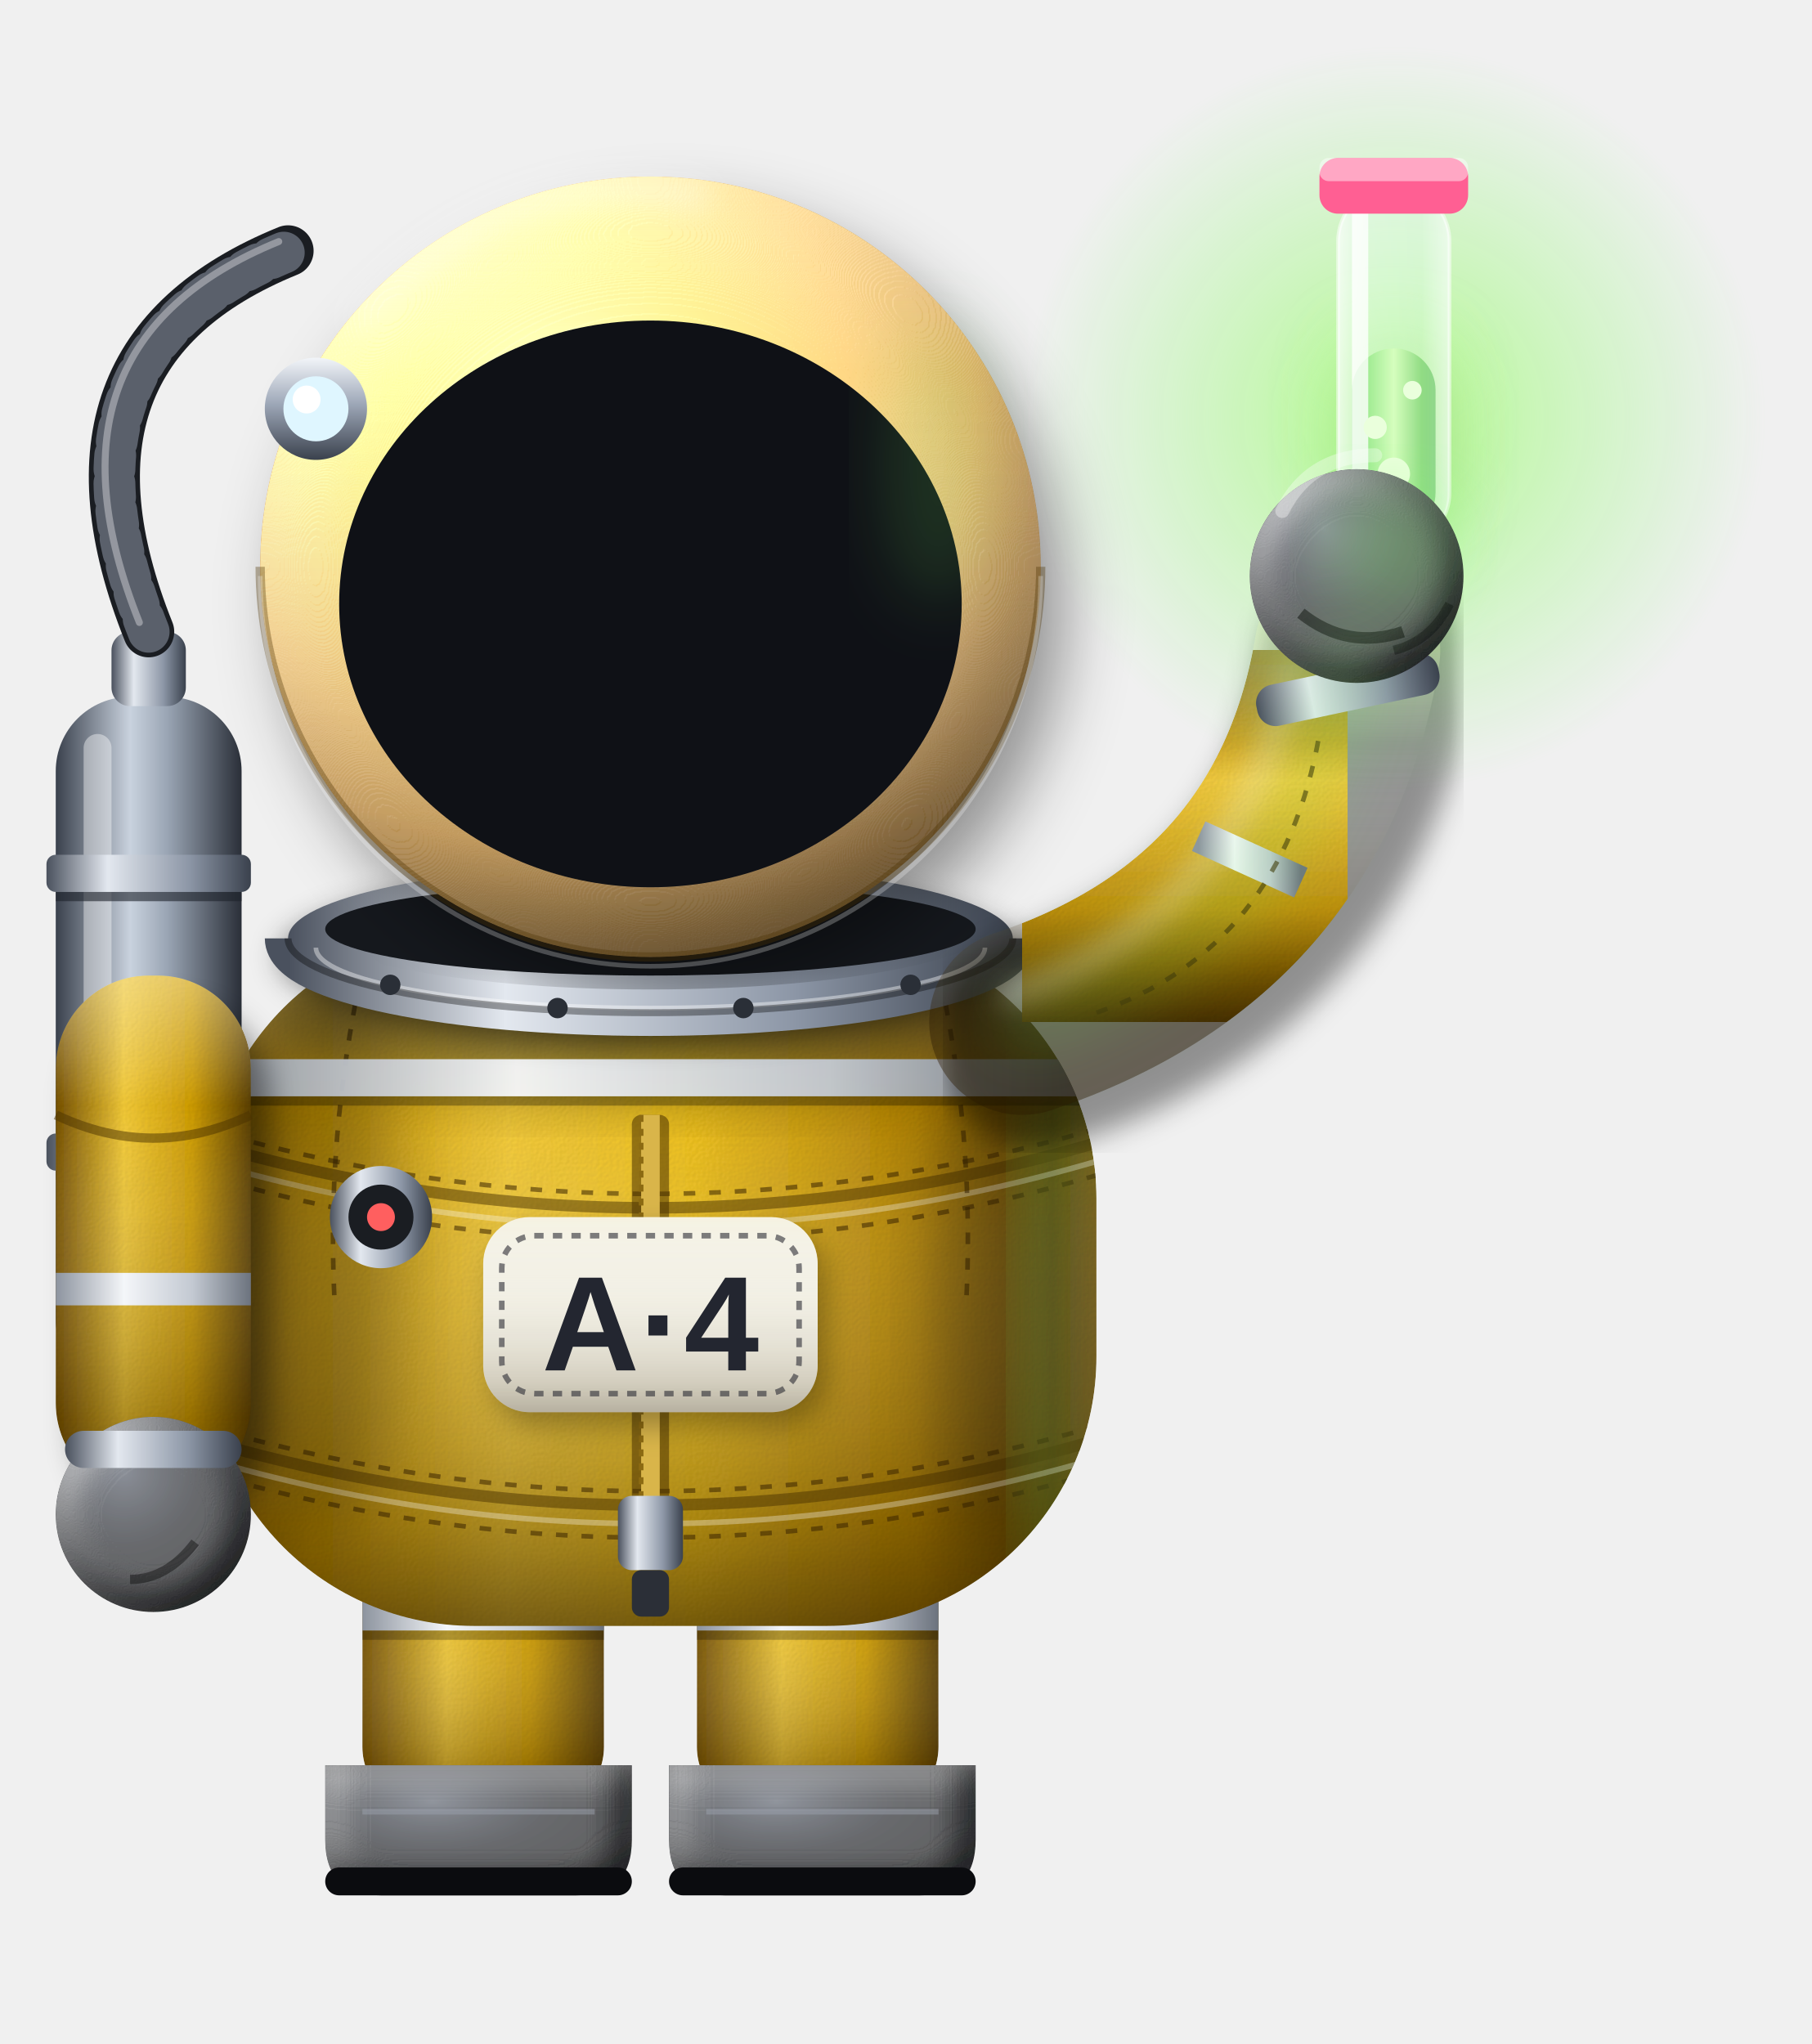
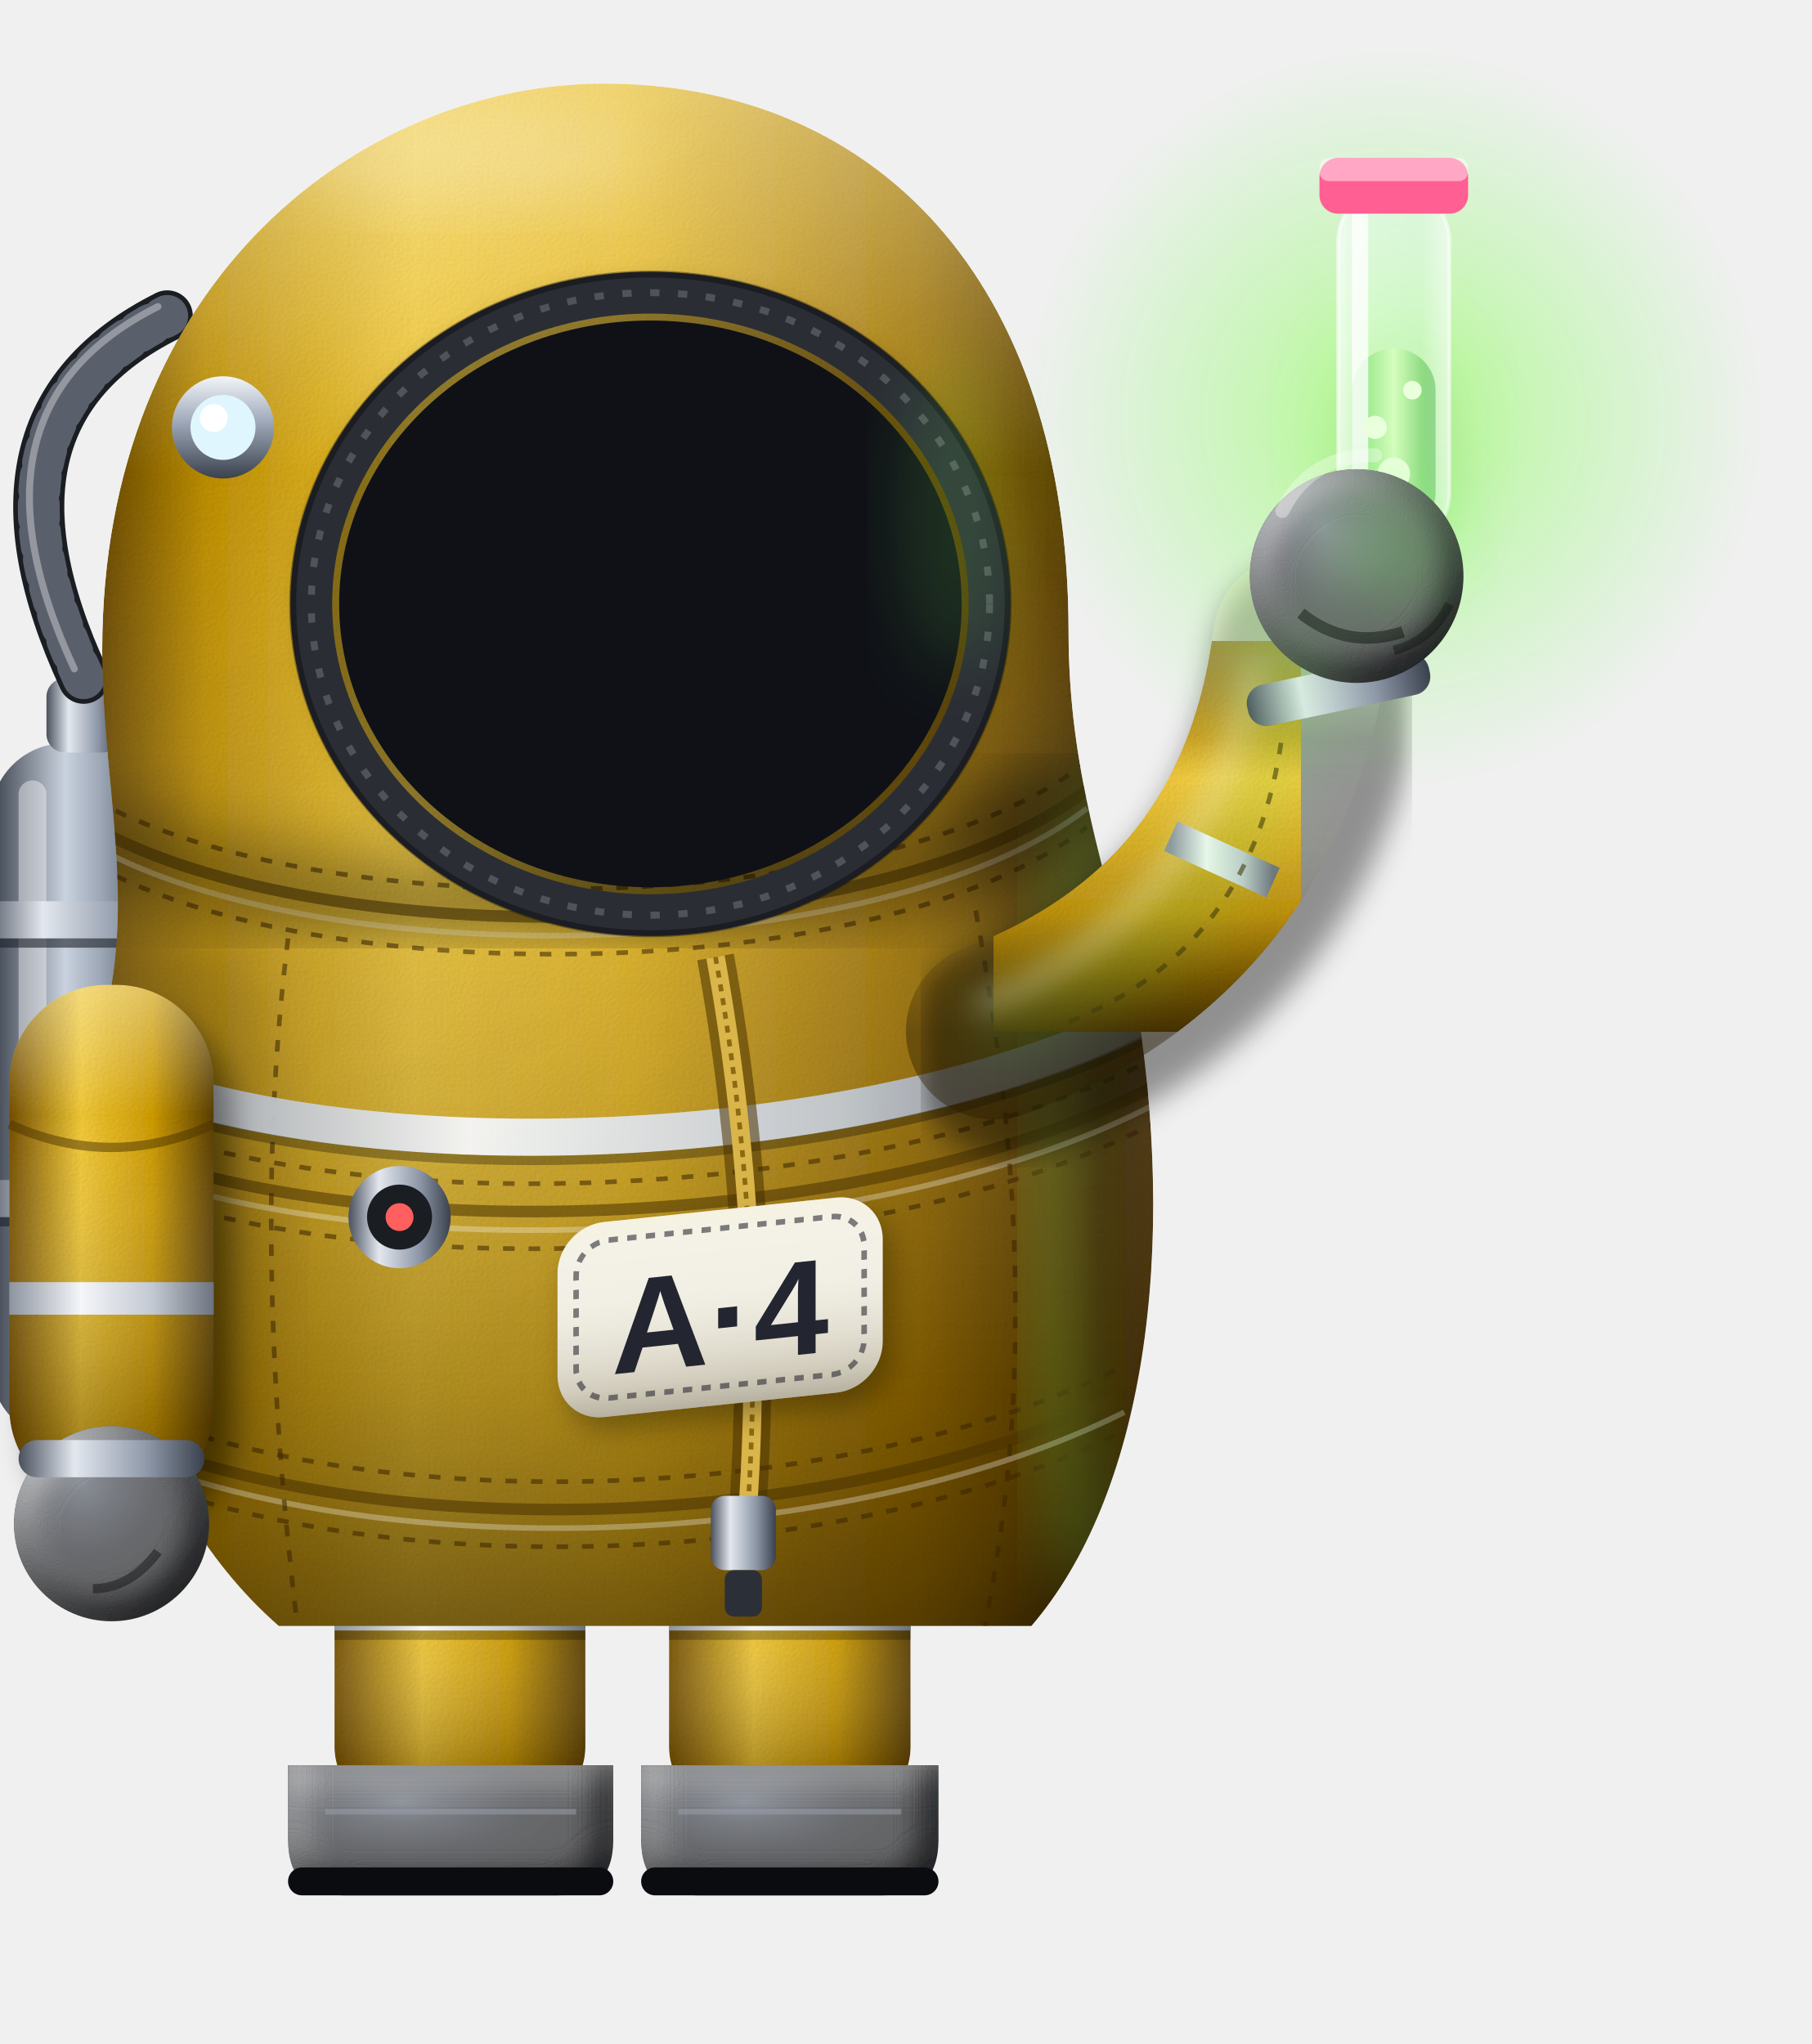
<svg xmlns="http://www.w3.org/2000/svg" viewBox="-140 -240 390 440" width="1560" height="1760">
  <defs>
    <linearGradient id="suitBody" x1="0" y1="0" x2="1" y2="0">
      <stop offset="0" stop-color="#6e4c00" />
-       <stop offset=".12" stop-color="#c89600" />
-       <stop offset=".34" stop-color="#ffd43a" />
-       <stop offset=".55" stop-color="#f9c91e" />
-       <stop offset=".8" stop-color="#b98700" />
-       <stop offset=".95" stop-color="#5f4200" />
-       <stop offset="1" stop-color="#7a5a10" />
+       <stop offset=".1" stop-color="#c89600" />
+       <stop offset=".3" stop-color="#ffd43a" />
+       <stop offset=".5" stop-color="#f6c524" />
+       <stop offset=".78" stop-color="#a87900" />
+       <stop offset=".95" stop-color="#4f3600" />
+       <stop offset="1" stop-color="#6a4a0c" />
    </linearGradient>
    <radialGradient id="helmetShell" cx="36%" cy="30%" r="80%">
      <stop offset="0" stop-color="#fff0b3" />
      <stop offset=".3" stop-color="#ffd43a" />
      <stop offset=".7" stop-color="#c99300" />
      <stop offset="1" stop-color="#5a3e00" />
    </radialGradient>
    <linearGradient id="suitTop" x1="0" y1="0" x2="0" y2="1">
      <stop offset="0" stop-color="#fff6d0" stop-opacity=".45" />
      <stop offset=".25" stop-color="#fff" stop-opacity="0" />
      <stop offset=".85" stop-color="#3a2600" stop-opacity=".35" />
      <stop offset="1" stop-color="#2a1b00" stop-opacity=".6" />
    </linearGradient>
    <linearGradient id="limb" x1="0" y1="0" x2="1" y2="0">
      <stop offset="0" stop-color="#7d5600" />
      <stop offset=".35" stop-color="#ffd43a" />
      <stop offset=".7" stop-color="#d9a400" />
      <stop offset="1" stop-color="#5f4200" />
    </linearGradient>
    <linearGradient id="limbV" x1="0" y1="0" x2="0" y2="1">
      <stop offset="0" stop-color="#7d5600" />
      <stop offset=".35" stop-color="#ffd43a" />
      <stop offset=".7" stop-color="#d9a400" />
      <stop offset="1" stop-color="#5f4200" />
    </linearGradient>
    <radialGradient id="rubber" cx="35%" cy="28%" r="78%">
      <stop offset="0" stop-color="#6a707b" />
      <stop offset=".5" stop-color="#2b2f37" />
      <stop offset="1" stop-color="#0e1013" />
    </radialGradient>
    <linearGradient id="tank" x1="0" y1="0" x2="1" y2="0">
      <stop offset="0" stop-color="#3a414d" />
      <stop offset=".4" stop-color="#c9d2de" />
      <stop offset=".6" stop-color="#9aa5b4" />
      <stop offset="1" stop-color="#2a2f38" />
    </linearGradient>
    <linearGradient id="steelRing" x1="0" y1="0" x2="1" y2="0">
      <stop offset="0" stop-color="#4a515e" />
      <stop offset=".3" stop-color="#e3e8ef" />
      <stop offset=".7" stop-color="#8c96a6" />
      <stop offset="1" stop-color="#3a414d" />
    </linearGradient>
    <linearGradient id="steelV" x1="0" y1="0" x2="0" y2="1">
      <stop offset="0" stop-color="#f2f5f9" />
      <stop offset=".45" stop-color="#9ea8b8" />
      <stop offset="1" stop-color="#3a414d" />
    </linearGradient>
    <linearGradient id="tape" x1="0" y1="0" x2="1" y2="0">
      <stop offset="0" stop-color="#8d949f" />
      <stop offset=".35" stop-color="#f4f6f9" />
      <stop offset=".7" stop-color="#c3c9d2" />
      <stop offset="1" stop-color="#6c737e" />
    </linearGradient>
    <radialGradient id="glowGrad">
      <stop offset="0" stop-color="#dcffbb" stop-opacity=".95" />
      <stop offset=".35" stop-color="#8dff5e" stop-opacity=".4" />
      <stop offset="1" stop-color="#7dff6a" stop-opacity="0" />
    </radialGradient>
    <linearGradient id="liquid" x1="0" y1="0" x2="1" y2="0">
      <stop offset="0" stop-color="#3fcf2a" />
      <stop offset=".5" stop-color="#c8ff9c" />
      <stop offset="1" stop-color="#38b526" />
    </linearGradient>
    <linearGradient id="glassH" x1="0" y1="0" x2="1" y2="0">
      <stop offset="0" stop-color="#fff" stop-opacity=".65" />
      <stop offset=".25" stop-color="#fff" stop-opacity=".12" />
      <stop offset=".75" stop-color="#fff" stop-opacity=".04" />
      <stop offset="1" stop-color="#fff" stop-opacity=".5" />
    </linearGradient>
    <filter id="fabric" x="0" y="0" width="100%" height="100%">
      <feTurbulence type="fractalNoise" baseFrequency=".03 .04" numOctaves="3" seed="7" result="wrinkle" />
      <feTurbulence type="fractalNoise" baseFrequency="1.4" numOctaves="1" seed="2" result="weave" />
      <feComposite in="wrinkle" in2="weave" operator="arithmetic" k1="0" k2=".85" k3=".15" k4="0" result="bump" />
      <feDiffuseLighting in="bump" lighting-color="#fff" surfaceScale="1.7" diffuseConstant="1.05" result="lit">
        <feDistantLight azimuth="220" elevation="52" />
      </feDiffuseLighting>
      <feComposite in="lit" in2="SourceGraphic" operator="arithmetic" k1="1" k2="0" k3="0" k4="0" result="m" />
      <feComposite in="m" in2="SourceGraphic" operator="in" />
    </filter>
    <filter id="sheen" x="-10%" y="-10%" width="120%" height="120%">
      <feGaussianBlur in="SourceAlpha" stdDeviation="9" result="b" />
      <feSpecularLighting in="b" surfaceScale="8" specularConstant=".55" specularExponent="18" lighting-color="#fff6d8" result="s">
        <feDistantLight azimuth="225" elevation="55" />
      </feSpecularLighting>
      <feComposite in="s" in2="SourceAlpha" operator="in" result="si" />
      <feComposite in="SourceGraphic" in2="si" operator="arithmetic" k1="0" k2="1" k3=".8" k4="0" />
    </filter>
    <filter id="shellSheen" x="-10%" y="-10%" width="120%" height="120%">
      <feGaussianBlur in="SourceAlpha" stdDeviation="12" result="b" />
      <feSpecularLighting in="b" surfaceScale="10" specularConstant=".9" specularExponent="28" lighting-color="#fff" result="s">
        <feDistantLight azimuth="225" elevation="58" />
      </feSpecularLighting>
      <feComposite in="s" in2="SourceAlpha" operator="in" result="si" />
      <feComposite in="SourceGraphic" in2="si" operator="arithmetic" k1="0" k2="1" k3=".75" k4="0" />
    </filter>
    <filter id="rubberSheen" x="-10%" y="-10%" width="120%" height="120%">
      <feGaussianBlur in="SourceAlpha" stdDeviation="4" result="b" />
      <feSpecularLighting in="b" surfaceScale="5" specularConstant=".8" specularExponent="30" lighting-color="#fff" result="s">
        <feDistantLight azimuth="225" elevation="55" />
      </feSpecularLighting>
      <feComposite in="s" in2="SourceAlpha" operator="in" result="si" />
      <feComposite in="SourceGraphic" in2="si" operator="arithmetic" k1="0" k2="1" k3=".6" k4="0" />
    </filter>
    <filter id="blur3" x="-30%" y="-30%" width="160%" height="160%">
      <feGaussianBlur stdDeviation="3" />
    </filter>
    <filter id="blur7" x="-30%" y="-30%" width="160%" height="160%">
      <feGaussianBlur stdDeviation="7" />
    </filter>
    <filter id="vialGlow" x="-100%" y="-100%" width="300%" height="300%">
      <feGaussianBlur stdDeviation="8" result="b" />
      <feMerge>
        <feMergeNode in="b" />
        <feMergeNode in="SourceGraphic" />
      </feMerge>
    </filter>
-     <clipPath id="torsoClip">
-       <rect x="-96" y="-10" width="192" height="150" rx="58" />
+     <path id="suitShape" d="M-118 -70C-118 -150 -62 -192 -10 -192C48 -192 90 -150 90 -74C90 -44 98 -22 104 2C114 60 106 112 82 140L-80 140C-112 112 -126 60 -116 2C-112 -22 -118 -44 -118 -70Z" />
+     <clipPath id="suitClip">
+       <use href="#suitShape" />
    </clipPath>
  </defs>
  <g transform="translate(0 -30)">
-     <rect x="-128" y="-60" width="40" height="150" rx="16" fill="url(#tank)" />
-     <rect x="-122" y="-52" width="6" height="134" rx="3" fill="#fff" opacity=".4" />
+     <rect x="-142" y="-50" width="40" height="150" rx="16" fill="url(#tank)" />
+     <rect x="-136" y="-42" width="6" height="134" rx="3" fill="#fff" opacity=".4" />
    <g fill="#1d2129" opacity=".6">
-       <rect x="-128" y="-22" width="40" height="6" />
-       <rect x="-128" y="38" width="40" height="6" />
+       <rect x="-142" y="-12" width="40" height="6" />
+       <rect x="-142" y="48" width="40" height="6" />
    </g>
    <g fill="url(#steelRing)">
-       <rect x="-130" y="-26" width="44" height="8" rx="2" />
-       <rect x="-130" y="34" width="44" height="8" rx="2" />
-     </g>
-     <rect x="-116" y="-74" width="16" height="16" rx="4" fill="url(#steelRing)" />
-     <path d="M-108 -74q-24 -60 30 -82" fill="none" stroke="#1a1d22" stroke-width="11" stroke-linecap="round" />
-     <path d="M-108 -74q-24 -60 30 -82" fill="none" stroke="#5a606b" stroke-width="9" stroke-linecap="round" stroke-dasharray="3 3" />
-     <path d="M-110 -76q-24 -60 30 -82" fill="none" stroke="#fff" stroke-width="1.5" stroke-linecap="round" opacity=".35" />
-     <g filter="url(#fabric)">
-       <rect x="-62" y="118" width="52" height="62" rx="14" fill="url(#limb)" />
-       <rect x="10" y="118" width="52" height="62" rx="14" fill="url(#limb)" />
-     </g>
-     <rect x="-62" y="118" width="52" height="62" rx="14" fill="url(#suitTop)" />
-     <rect x="10" y="118" width="52" height="62" rx="14" fill="url(#suitTop)" />
+       <rect x="-144" y="-16" width="44" height="8" rx="2" />
+       <rect x="-144" y="44" width="44" height="8" rx="2" />
+     </g>
+     <rect x="-130" y="-64" width="16" height="16" rx="4" fill="url(#steelRing)" />
+     <path d="M-122 -64q-26 -56 18 -78" fill="none" stroke="#1a1d22" stroke-width="11" stroke-linecap="round" />
+     <path d="M-122 -64q-26 -56 18 -78" fill="none" stroke="#5a606b" stroke-width="9" stroke-linecap="round" stroke-dasharray="3 3" />
+     <path d="M-124 -66q-26 -56 18 -78" fill="none" stroke="#fff" stroke-width="1.5" stroke-linecap="round" opacity=".35" />
+     <g filter="url(#fabric)">
+       <rect x="-68" y="118" width="54" height="62" rx="14" fill="url(#limb)" />
+       <rect x="4" y="118" width="52" height="62" rx="14" fill="url(#limb)" />
+     </g>
+     <rect x="-68" y="118" width="54" height="62" rx="14" fill="url(#suitTop)" />
+     <rect x="4" y="118" width="52" height="62" rx="14" fill="url(#suitTop)" />
    <g fill="url(#tape)">
-       <rect x="-62" y="134" width="52" height="7" />
-       <rect x="10" y="134" width="52" height="7" />
+       <rect x="-68" y="134" width="54" height="7" />
+       <rect x="4" y="134" width="52" height="7" />
    </g>
    <g fill="#000" opacity=".25">
-       <rect x="-62" y="141" width="52" height="2" />
-       <rect x="10" y="141" width="52" height="2" />
+       <rect x="-68" y="141" width="54" height="2" />
+       <rect x="4" y="141" width="52" height="2" />
    </g>
    <g filter="url(#rubberSheen)">
-       <path d="M-70 170h66v16q0 12 -12 12h-42q-12 0 -12 -12z" fill="url(#rubber)" />
-       <path d="M4 170h66v16q0 12 -12 12h-42q-12 0 -12 -12z" fill="url(#rubber)" />
+       <path d="M-78 170h70v16q0 12 -12 12h-46q-12 0 -12 -12z" fill="url(#rubber)" />
+       <path d="M-2 170h64v16q0 12 -12 12h-40q-12 0 -12 -12z" fill="url(#rubber)" />
    </g>
    <g fill="#0b0c0f">
-       <rect x="-70" y="192" width="66" height="6" rx="3" />
-       <rect x="4" y="192" width="66" height="6" rx="3" />
+       <rect x="-78" y="192" width="70" height="6" rx="3" />
+       <rect x="-2" y="192" width="64" height="6" rx="3" />
    </g>
    <g stroke="#9aa0ab" stroke-width="1.2" opacity=".5" fill="none">
-       <path d="M-62 180h50M12 180h50" />
-     </g>
-     <g filter="url(#fabric)">
-       <rect x="-96" y="-10" width="192" height="150" rx="58" fill="url(#suitBody)" />
+       <path d="M-70 180h54M6 180h48" />
+     </g>
+     <g filter="url(#fabric)">
+       <use href="#suitShape" fill="url(#suitBody)" />
    </g>
    <g filter="url(#sheen)">
-       <rect x="-96" y="-10" width="192" height="150" rx="58" fill="none" />
-     </g>
-     <rect x="-96" y="-10" width="192" height="150" rx="58" fill="url(#suitTop)" />
-     <g clip-path="url(#torsoClip)">
-       <g fill="none" stroke="#4a3200" stroke-opacity=".5" stroke-width="2.5">
-         <path d="M-96 36q96 28 192 0M-96 100q96 28 192 0" />
+       <use href="#suitShape" fill="none" />
+     </g>
+     <use href="#suitShape" fill="url(#suitTop)" />
+     <g clip-path="url(#suitClip)">
+       <g fill="none" stroke="#4a3200" stroke-opacity=".55" stroke-width="2.5">
+         <path d="M-120 -32C-70 -4 50 -6 94 -40" />
+         <path d="M-118 36C-60 60 50 54 108 24M-112 100C-50 124 46 118 102 90" />
      </g>
-       <g fill="none" stroke="#fff" stroke-opacity=".32" stroke-width="1.2">
-         <path d="M-96 40q96 28 192 0M-96 104q96 28 192 0" />
+       <g fill="none" stroke="#fff" stroke-opacity=".3" stroke-width="1.2">
+         <path d="M-120 -28C-70 0 50 -2 94 -36" />
+         <path d="M-118 40C-60 64 50 58 108 28M-112 104C-50 128 46 122 102 94" />
      </g>
      <g fill="none" stroke="#3a2600" stroke-opacity=".55" stroke-width="1" stroke-dasharray="2.5 3">
-         <path d="M-96 33q96 28 192 0M-96 43q96 28 192 0M-96 97q96 28 192 0M-96 107q96 28 192 0" />
-         <path d="M-60 -10q-10 40 -8 80M60 -10q10 40 8 80" />
+         <path d="M-120 -38C-70 -10 50 -12 94 -46M-120 -24C-70 4 50 2 94 -32" />
+         <path d="M-118 30C-60 54 50 48 108 18M-118 44C-60 68 50 62 108 32M-112 94C-50 118 46 112 102 84M-112 108C-50 132 46 126 102 98" />
+         <path d="M-78 -8C-84 40 -82 90 -76 140M70 -14C80 40 82 90 72 140" />
      </g>
-       <ellipse cx="-72" cy="60" rx="18" ry="60" fill="#000" opacity=".22" filter="url(#blur7)" />
-       <ellipse cx="74" cy="70" rx="14" ry="55" fill="#000" opacity=".18" filter="url(#blur7)" />
-       <ellipse cx="0" cy="6" rx="86" ry="18" fill="#000" opacity=".5" filter="url(#blur7)" />
-       <path d="M100 0q-30 60 -10 130" fill="none" stroke="#7dff6a" stroke-width="14" opacity=".2" filter="url(#blur7)" />
-       <rect x="-96" y="18" width="192" height="8" fill="url(#tape)" opacity=".95" />
-       <rect x="-96" y="26" width="192" height="2" fill="#000" opacity=".3" />
-     </g>
-     <rect x="-4" y="30" width="8" height="96" rx="2" fill="#4a3200" opacity=".55" />
-     <rect x="-2" y="30" width="4" height="96" fill="#d9b54a" />
-     <path d="M-2 30v96" stroke="#8c6a12" stroke-width="1" stroke-dasharray="1.5 1.5" />
-     <rect x="-7" y="112" width="14" height="16" rx="3" fill="url(#steelRing)" />
-     <rect x="-4" y="128" width="8" height="10" rx="2" fill="#2b2f37" />
-     <circle cx="-58" cy="52" r="11" fill="url(#steelRing)" />
-     <circle cx="-58" cy="52" r="7" fill="#1a1d22" />
-     <circle cx="-58" cy="52" r="3" fill="#ff5f5f" />
-     <rect x="-34" y="55" width="72" height="42" rx="10" fill="#000" opacity=".3" filter="url(#blur3)" />
-     <rect x="-36" y="52" width="72" height="42" rx="10" fill="#f3f1e6" />
-     <rect x="-36" y="52" width="72" height="42" rx="10" fill="url(#suitTop)" opacity=".5" />
-     <rect x="-32" y="56" width="64" height="34" rx="7" fill="none" stroke="#2b2b33" stroke-width="1.2" stroke-dasharray="2 2" opacity=".6" />
-     <text x="0" y="85" text-anchor="middle" font-family="'Baloo 2', Arial, sans-serif" font-weight="800" font-size="29" fill="#232630">A·4</text>
-     <rect x="-124" y="6" width="42" height="112" rx="20" fill="#000" opacity=".4" filter="url(#blur3)" />
-     <g filter="url(#fabric)">
-       <rect x="-128" y="0" width="42" height="112" rx="20" fill="url(#limb)" />
-     </g>
-     <rect x="-128" y="0" width="42" height="112" rx="20" fill="url(#suitTop)" />
-     <rect x="-128" y="64" width="42" height="7" fill="url(#tape)" />
-     <path d="M-128 30q21 10 42 0" fill="none" stroke="#4a3200" stroke-opacity=".5" stroke-width="2" />
+       <path d="M60 -40C110 40 110 100 70 150L130 150L130 -60Z" fill="#000" opacity=".22" filter="url(#blur7)" />
+       <ellipse cx="-96" cy="50" rx="14" ry="60" fill="#000" opacity=".16" filter="url(#blur7)" />
+       <path d="M-120 -30C-70 -6 50 -8 94 -40" fill="none" stroke="#000" stroke-width="18" opacity=".35" filter="url(#blur7)" />
+       <ellipse cx="-40" cy="-176" rx="40" ry="10" fill="#fff" opacity=".22" filter="url(#blur7)" />
+       <path d="M100 -40q-30 70 -4 170" fill="none" stroke="#7dff6a" stroke-width="14" opacity=".2" filter="url(#blur7)" />
+       <path d="M-118 20C-60 44 50 38 108 8" fill="none" stroke="url(#tape)" stroke-width="8" opacity=".95" />
+       <path d="M-118 25C-60 49 50 43 108 13" fill="none" stroke="#000" stroke-width="2" opacity=".3" />
+     </g>
+     <path d="M14 -4C22 40 24 86 20 126" fill="none" stroke="#4a3200" stroke-width="8" stroke-opacity=".55" />
+     <path d="M14 -4C22 40 24 86 20 126" fill="none" stroke="#d9b54a" stroke-width="4" />
+     <path d="M14 -4C22 40 24 86 20 126" fill="none" stroke="#8c6a12" stroke-width="1" stroke-dasharray="1.5 1.5" />
+     <rect x="13" y="112" width="14" height="16" rx="3" fill="url(#steelRing)" />
+     <rect x="16" y="128" width="8" height="10" rx="2" fill="#2b2f37" />
+     <circle cx="-54" cy="52" r="11" fill="url(#steelRing)" />
+     <circle cx="-54" cy="52" r="7" fill="#1a1d22" />
+     <circle cx="-54" cy="52" r="3" fill="#ff5f5f" />
+     <rect x="-18" y="55" width="70" height="42" rx="10" fill="#000" opacity=".3" filter="url(#blur3)" transform="skewY(-6)" />
+     <g transform="skewY(-6)">
+       <rect x="-20" y="52" width="70" height="42" rx="10" fill="#f3f1e6" />
+       <rect x="-20" y="52" width="70" height="42" rx="10" fill="url(#suitTop)" opacity=".5" />
+       <rect x="-16" y="56" width="62" height="34" rx="7" fill="none" stroke="#2b2b33" stroke-width="1.2" stroke-dasharray="2 2" opacity=".6" />
+       <text x="15" y="85" text-anchor="middle" font-family="'Baloo 2', Arial, sans-serif" font-weight="800" font-size="29" fill="#232630">A·4</text>
+     </g>
+     <rect x="-134" y="8" width="44" height="112" rx="21" fill="#000" opacity=".4" filter="url(#blur3)" />
+     <g filter="url(#fabric)">
+       <rect x="-138" y="2" width="44" height="112" rx="21" fill="url(#limb)" />
+     </g>
+     <rect x="-138" y="2" width="44" height="112" rx="21" fill="url(#suitTop)" />
+     <rect x="-138" y="66" width="44" height="7" fill="url(#tape)" />
+     <path d="M-138 32q22 10 44 0" fill="none" stroke="#4a3200" stroke-opacity=".5" stroke-width="2" />
    <g filter="url(#rubberSheen)">
-       <circle cx="-107" cy="116" r="21" fill="url(#rubber)" />
-     </g>
-     <rect x="-126" y="98" width="38" height="8" rx="4" fill="url(#steelRing)" />
-     <path d="M-98 122q-6 8 -14 8" fill="none" stroke="#000" stroke-width="2" opacity=".4" />
-     <ellipse cx="0" cy="-4" rx="80" ry="18" fill="#000" opacity=".45" filter="url(#blur3)" />
-     <ellipse cx="0" cy="-8" rx="78" ry="16" fill="url(#steelRing)" />
-     <ellipse cx="0" cy="-10" rx="70" ry="10" fill="#15181d" />
-     <ellipse cx="0" cy="-88" rx="84" ry="84" fill="#000" opacity=".4" transform="translate(5 8)" filter="url(#blur7)" />
-     <g filter="url(#shellSheen)">
-       <ellipse cx="0" cy="-88" rx="84" ry="84" fill="url(#helmetShell)" />
-     </g>
-     <ellipse cx="0" cy="-88" rx="84" ry="84" fill="url(#suitTop)" opacity=".6" />
-     <path d="M-62 -142q30 -34 72 -26" fill="none" stroke="#fff" stroke-width="6" stroke-linecap="round" opacity=".35" filter="url(#blur3)" />
-     <path d="M-84 -88a84 84 0 0 0 168 0" fill="none" stroke="#4a3200" stroke-opacity=".35" stroke-width="2" />
-     <path d="M-84 -86a84 84 0 0 0 168 0" fill="none" stroke="#fff" stroke-opacity=".25" stroke-width="1" />
-     <g transform="translate(-72 -122)">
+       <circle cx="-116" cy="118" r="21" fill="url(#rubber)" />
+     </g>
+     <rect x="-136" y="100" width="40" height="8" rx="4" fill="url(#steelRing)" />
+     <path d="M-106 124q-6 8 -14 8" fill="none" stroke="#000" stroke-width="2" opacity=".4" />
+     <ellipse cx="0" cy="-80" rx="74" ry="68" fill="#000" opacity=".4" filter="url(#blur3)" />
+     <ellipse cx="0" cy="-80" rx="73" ry="67" fill="none" stroke="#2a2d34" stroke-width="9" />
+     <ellipse cx="0" cy="-80" rx="77" ry="71" fill="none" stroke="#000" stroke-opacity=".35" stroke-width="1.5" />
+     <ellipse cx="0" cy="-80" rx="73" ry="67" fill="none" stroke="#fff" stroke-opacity=".18" stroke-width="1.5" stroke-dasharray="2 4" />
+     <ellipse cx="0" cy="-80" rx="67" ry="61" fill="#0f1116" />
+     <g transform="translate(-92 -118)">
      <circle r="11" fill="url(#steelV)" />
      <circle r="7" fill="#dff6ff" />
      <circle cx="-2" cy="-2" r="3" fill="#fff" />
    </g>
-     <ellipse cx="0" cy="-80" rx="67" ry="61" fill="#0f1116" />
-     <path d="M-78 -8a78 16 0 0 0 156 0" fill="none" stroke="url(#steelRing)" stroke-width="10" />
-     <path d="M-72 -6a72 13 0 0 0 144 0" fill="none" stroke="#fff" stroke-width="1" opacity=".4" />
-     <path d="M-78 -8a78 16 0 0 0 156 0" fill="none" stroke="#000" stroke-width="1.5" opacity=".35" />
-     <g fill="#2a2f37">
-       <circle cx="-56" cy="2" r="2.2" />
-       <circle cx="-20" cy="7" r="2.2" />
-       <circle cx="20" cy="7" r="2.2" />
-       <circle cx="56" cy="2" r="2.2" />
-     </g>
-     <path d="M84 14q60 -20 70 -80" fill="none" stroke="#000" stroke-opacity=".4" stroke-width="46" stroke-linecap="round" filter="url(#blur3)" />
-     <g filter="url(#fabric)">
-       <path d="M80 10q60 -20 70 -80" fill="none" stroke="url(#limbV)" stroke-width="40" stroke-linecap="round" />
-     </g>
-     <path d="M80 10q60 -20 70 -80" fill="none" stroke="url(#suitTop)" stroke-width="40" stroke-linecap="round" opacity=".7" />
-     <path d="M78 4q50 -18 60 -70" fill="none" stroke="#fff" stroke-width="5" stroke-linecap="round" opacity=".3" filter="url(#blur3)" />
-     <path d="M118 -30l22 10" stroke="url(#tape)" stroke-width="7" />
-     <path d="M96 8q40 -14 48 -60" fill="none" stroke="#3a2600" stroke-width="1" stroke-dasharray="2.5 3" opacity=".6" />
+     <path d="M78 16q58 -22 66 -84" fill="none" stroke="#000" stroke-opacity=".4" stroke-width="46" stroke-linecap="round" filter="url(#blur3)" />
+     <g filter="url(#fabric)">
+       <path d="M74 12q58 -22 66 -84" fill="none" stroke="url(#limbV)" stroke-width="38" stroke-linecap="round" />
+     </g>
+     <path d="M74 12q58 -22 66 -84" fill="none" stroke="url(#suitTop)" stroke-width="38" stroke-linecap="round" opacity=".7" />
+     <path d="M72 6q48 -20 58 -72" fill="none" stroke="#fff" stroke-width="5" stroke-linecap="round" opacity=".3" filter="url(#blur3)" />
+     <path d="M112 -30l22 10" stroke="url(#tape)" stroke-width="7" />
+     <path d="M90 10q40 -16 46 -62" fill="none" stroke="#3a2600" stroke-width="1" stroke-dasharray="2.5 3" opacity=".6" />
    <circle cx="160" cy="-120" r="80" fill="url(#glowGrad)" />
    <g filter="url(#vialGlow)">
      <rect x="151" y="-135" width="18" height="40" rx="9" fill="url(#liquid)" />
    </g>
    <rect x="148" y="-170" width="24" height="78" rx="12" fill="#e9fbff" opacity=".28" />
    <rect x="148" y="-170" width="24" height="78" rx="12" fill="url(#glassH)" />
    <rect x="151" y="-166" width="3.5" height="60" rx="1.75" fill="#fff" opacity=".8" />
    <rect x="148" y="-170" width="24" height="78" rx="12" fill="none" stroke="#fff" stroke-width=".8" opacity=".5" />
    <rect x="144" y="-176" width="32" height="12" rx="4" fill="#ff5f93" />
    <rect x="144" y="-176" width="32" height="5" rx="2" fill="#fff" opacity=".45" />
    <g fill="#eaffdc">
      <circle cx="160" cy="-108" r="3.5" />
      <circle cx="156" cy="-118" r="2.5" />
      <circle cx="164" cy="-126" r="2" />
    </g>
-     <rect x="130" y="-66" width="40" height="9" rx="4" fill="url(#steelRing)" transform="rotate(-12 150 -62)" />
+     <rect x="128" y="-66" width="40" height="9" rx="4" fill="url(#steelRing)" transform="rotate(-12 148 -62)" />
    <g filter="url(#rubberSheen)">
      <circle cx="152" cy="-86" r="23" fill="url(#rubber)" />
    </g>
    <path d="M136 -100q6 -12 20 -12" fill="none" stroke="#fff" stroke-width="3" stroke-linecap="round" opacity=".35" />
    <path d="M140 -78q10 8 22 4" fill="none" stroke="#000" stroke-width="2.5" opacity=".45" />
    <path d="M160 -70q8 -2 12 -10" fill="none" stroke="#000" stroke-width="2" opacity=".35" />
-     <path d="M80 10q60 -20 70 -80" fill="none" stroke="#7dff6a" stroke-width="12" stroke-linecap="round" opacity=".2" filter="url(#blur7)" />
+     <path d="M74 12q58 -22 66 -84" fill="none" stroke="#7dff6a" stroke-width="12" stroke-linecap="round" opacity=".2" filter="url(#blur7)" />
    <circle cx="160" cy="-92" r="14" fill="#7dff6a" opacity=".25" filter="url(#blur7)" />
-     <ellipse cx="62" cy="-110" rx="12" ry="30" fill="#7dff6a" opacity=".14" filter="url(#blur7)" />
+     <ellipse cx="66" cy="-100" rx="12" ry="34" fill="#7dff6a" opacity=".14" filter="url(#blur7)" />
  </g>
</svg>
